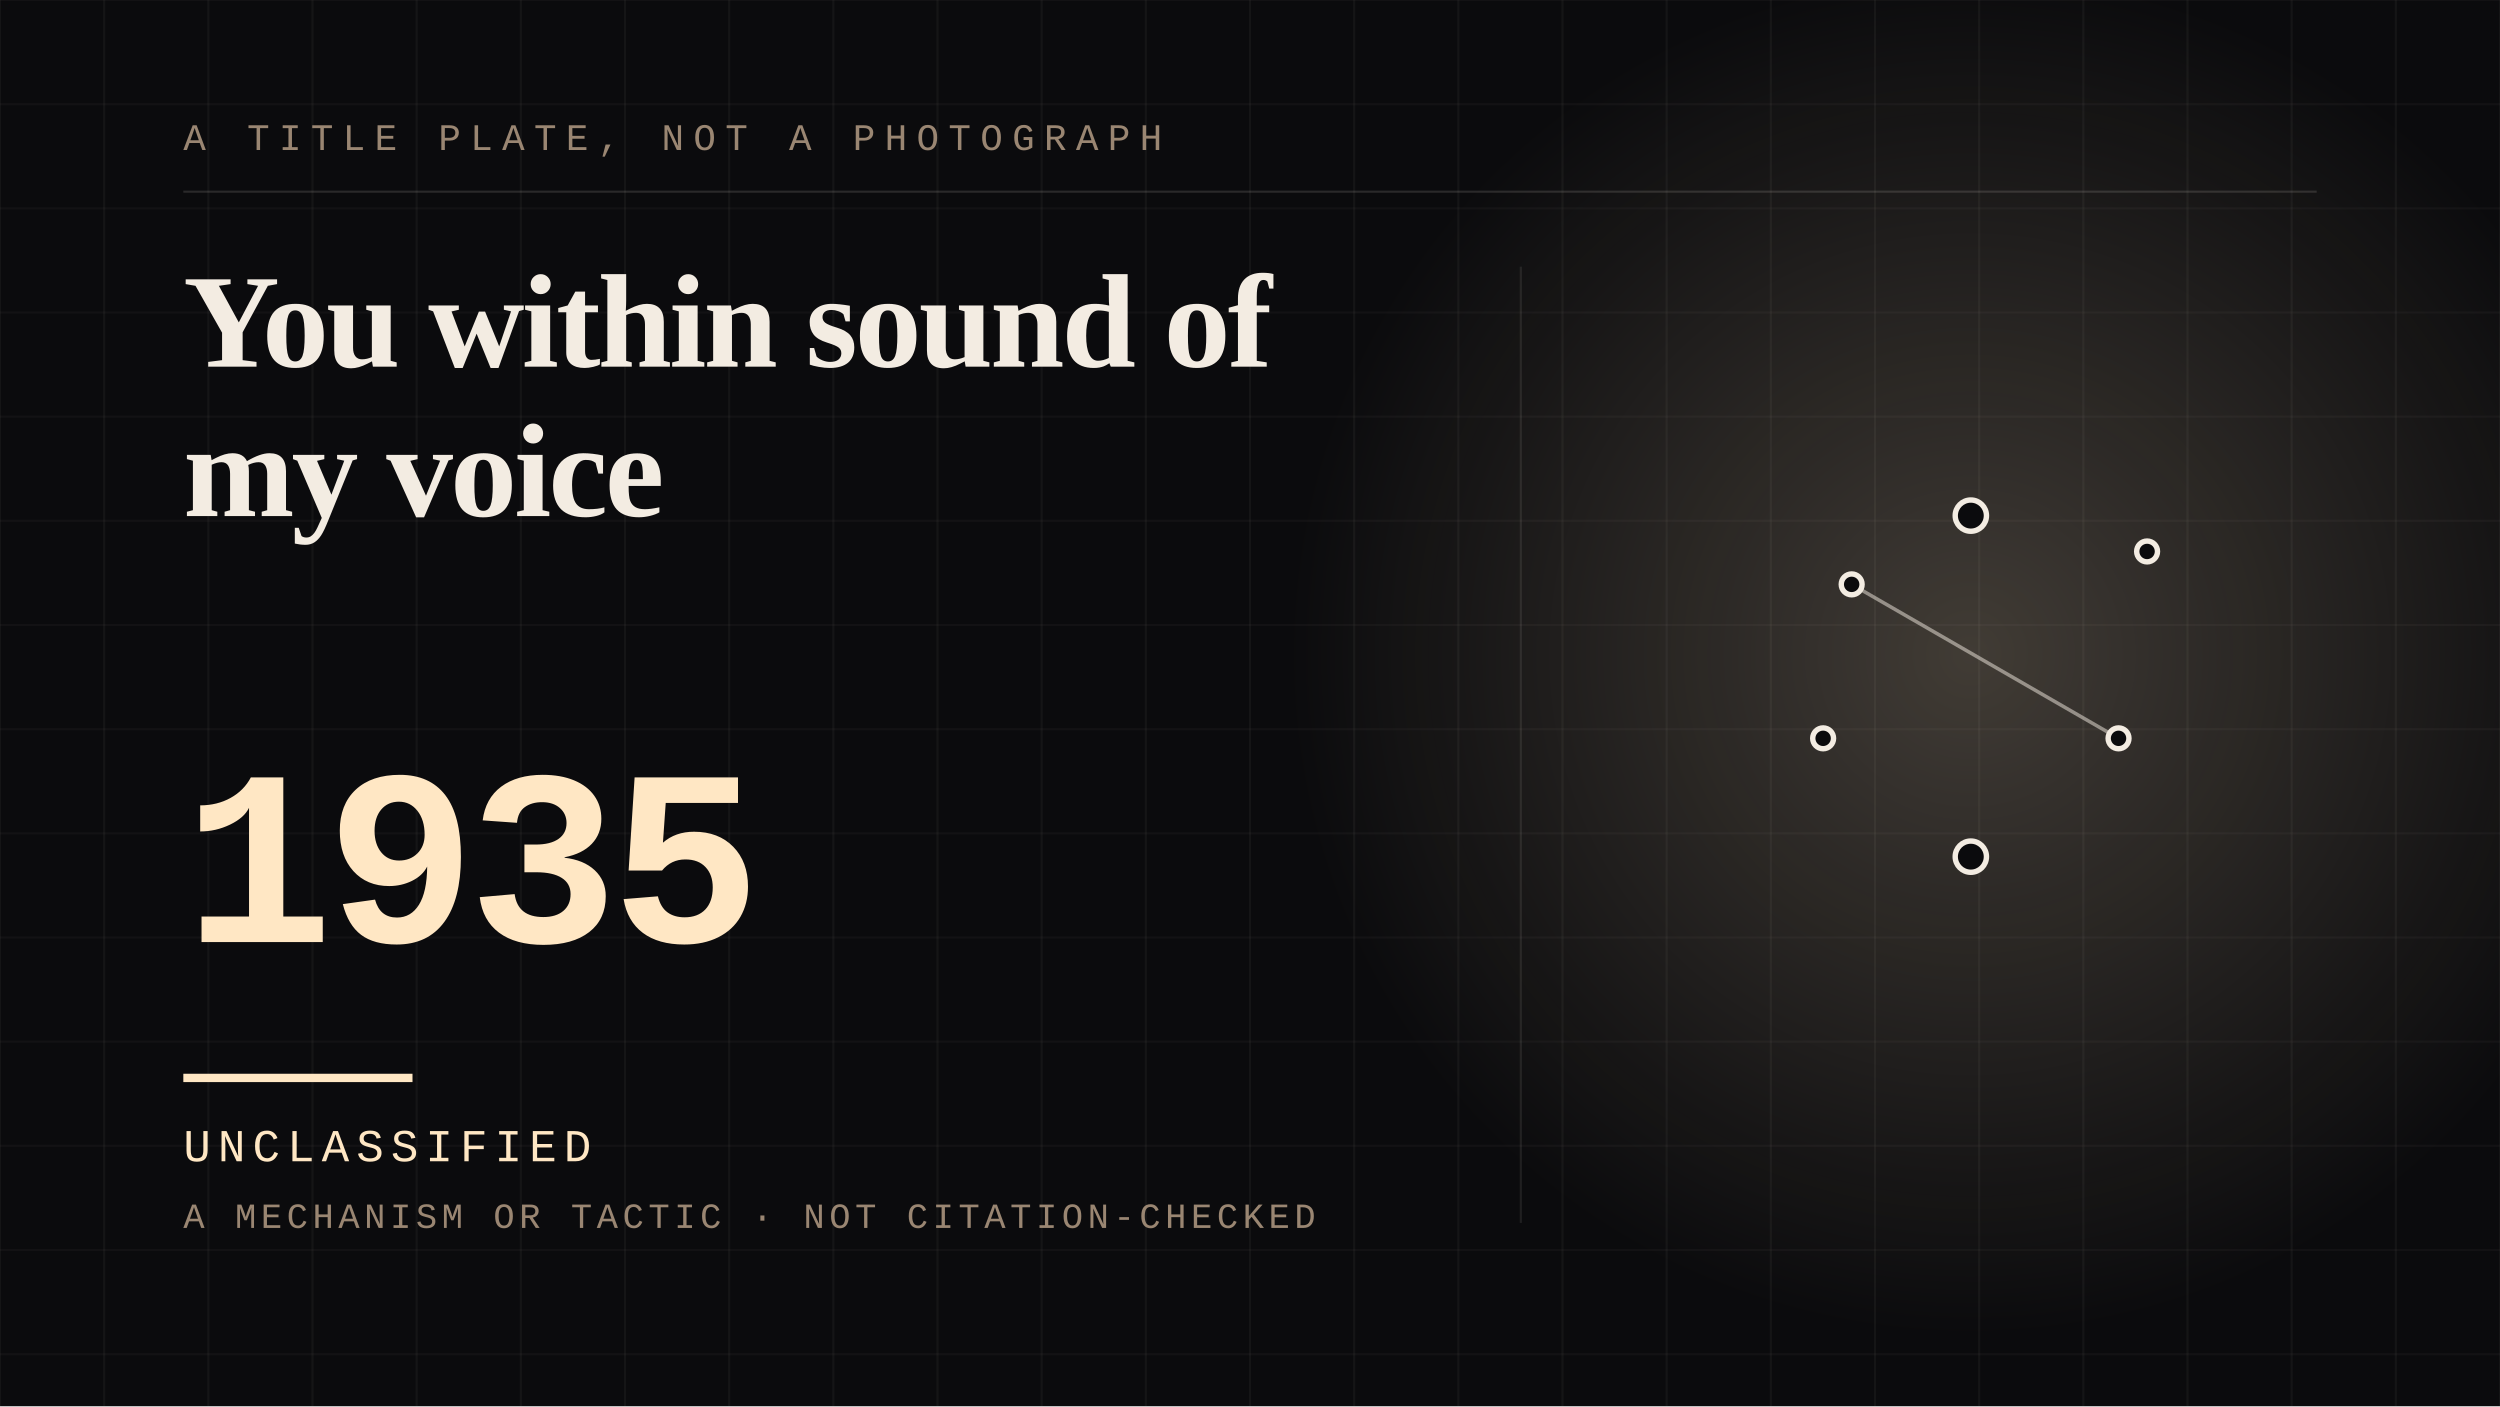
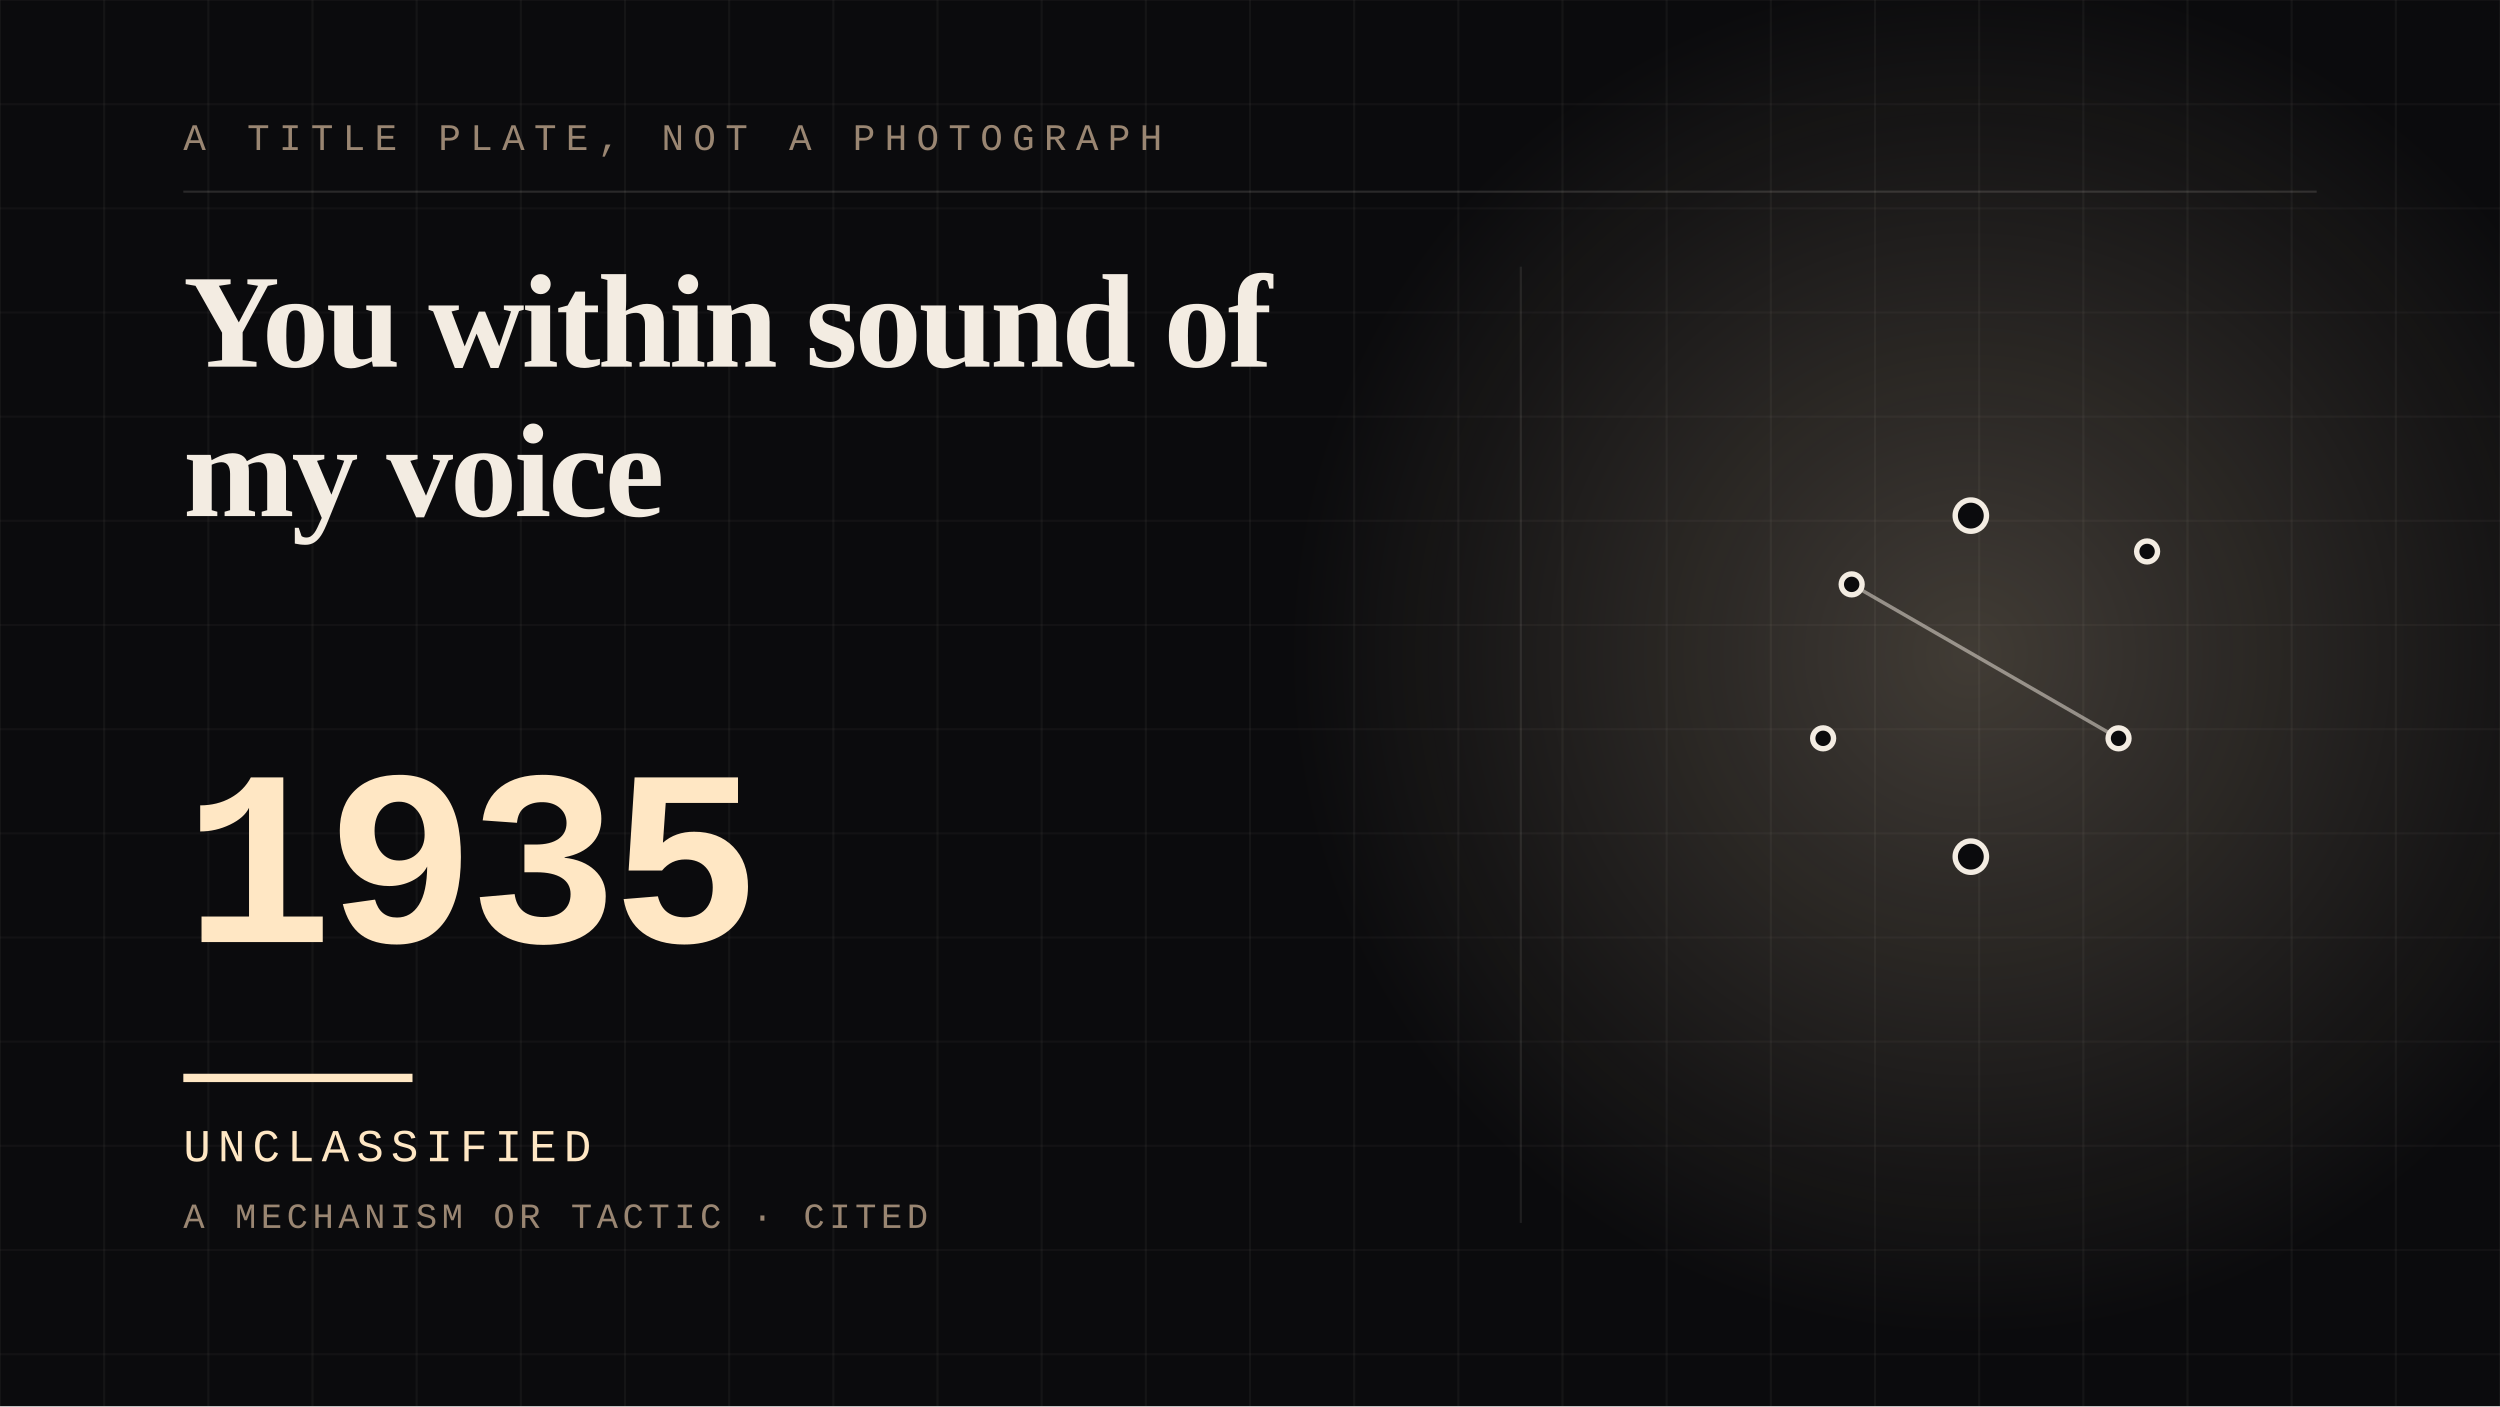
<svg xmlns="http://www.w3.org/2000/svg" viewBox="0 0 1200 675" width="1200" height="675" role="img" aria-label="Title plate: You within sound of my voice, 1935, A mechanism or tactic, Unclassified. Drawn from the entry's own record, not a photograph.">
  <rect width="1200" height="675" fill="#0b0b0d" />
  <line x1="0" y1="0" x2="0" y2="675" stroke="#f3ece2" stroke-width="1" opacity=".045" />
  <line x1="50" y1="0" x2="50" y2="675" stroke="#f3ece2" stroke-width="1" opacity=".045" />
  <line x1="100" y1="0" x2="100" y2="675" stroke="#f3ece2" stroke-width="1" opacity=".045" />
  <line x1="150" y1="0" x2="150" y2="675" stroke="#f3ece2" stroke-width="1" opacity=".045" />
  <line x1="200" y1="0" x2="200" y2="675" stroke="#f3ece2" stroke-width="1" opacity=".045" />
  <line x1="250" y1="0" x2="250" y2="675" stroke="#f3ece2" stroke-width="1" opacity=".045" />
  <line x1="300" y1="0" x2="300" y2="675" stroke="#f3ece2" stroke-width="1" opacity=".045" />
  <line x1="350" y1="0" x2="350" y2="675" stroke="#f3ece2" stroke-width="1" opacity=".045" />
  <line x1="400" y1="0" x2="400" y2="675" stroke="#f3ece2" stroke-width="1" opacity=".045" />
  <line x1="450" y1="0" x2="450" y2="675" stroke="#f3ece2" stroke-width="1" opacity=".045" />
  <line x1="500" y1="0" x2="500" y2="675" stroke="#f3ece2" stroke-width="1" opacity=".045" />
  <line x1="550" y1="0" x2="550" y2="675" stroke="#f3ece2" stroke-width="1" opacity=".045" />
  <line x1="600" y1="0" x2="600" y2="675" stroke="#f3ece2" stroke-width="1" opacity=".045" />
  <line x1="650" y1="0" x2="650" y2="675" stroke="#f3ece2" stroke-width="1" opacity=".045" />
  <line x1="700" y1="0" x2="700" y2="675" stroke="#f3ece2" stroke-width="1" opacity=".045" />
  <line x1="750" y1="0" x2="750" y2="675" stroke="#f3ece2" stroke-width="1" opacity=".045" />
  <line x1="800" y1="0" x2="800" y2="675" stroke="#f3ece2" stroke-width="1" opacity=".045" />
  <line x1="850" y1="0" x2="850" y2="675" stroke="#f3ece2" stroke-width="1" opacity=".045" />
  <line x1="900" y1="0" x2="900" y2="675" stroke="#f3ece2" stroke-width="1" opacity=".045" />
  <line x1="950" y1="0" x2="950" y2="675" stroke="#f3ece2" stroke-width="1" opacity=".045" />
  <line x1="1000" y1="0" x2="1000" y2="675" stroke="#f3ece2" stroke-width="1" opacity=".045" />
  <line x1="1050" y1="0" x2="1050" y2="675" stroke="#f3ece2" stroke-width="1" opacity=".045" />
  <line x1="1100" y1="0" x2="1100" y2="675" stroke="#f3ece2" stroke-width="1" opacity=".045" />
  <line x1="1150" y1="0" x2="1150" y2="675" stroke="#f3ece2" stroke-width="1" opacity=".045" />
  <line x1="1200" y1="0" x2="1200" y2="675" stroke="#f3ece2" stroke-width="1" opacity=".045" />
  <line x1="0" y1="0" x2="1200" y2="0" stroke="#f3ece2" stroke-width="1" opacity=".035" />
  <line x1="0" y1="50" x2="1200" y2="50" stroke="#f3ece2" stroke-width="1" opacity=".035" />
  <line x1="0" y1="100" x2="1200" y2="100" stroke="#f3ece2" stroke-width="1" opacity=".035" />
  <line x1="0" y1="150" x2="1200" y2="150" stroke="#f3ece2" stroke-width="1" opacity=".035" />
  <line x1="0" y1="200" x2="1200" y2="200" stroke="#f3ece2" stroke-width="1" opacity=".035" />
  <line x1="0" y1="250" x2="1200" y2="250" stroke="#f3ece2" stroke-width="1" opacity=".035" />
  <line x1="0" y1="300" x2="1200" y2="300" stroke="#f3ece2" stroke-width="1" opacity=".035" />
  <line x1="0" y1="350" x2="1200" y2="350" stroke="#f3ece2" stroke-width="1" opacity=".035" />
  <line x1="0" y1="400" x2="1200" y2="400" stroke="#f3ece2" stroke-width="1" opacity=".035" />
  <line x1="0" y1="450" x2="1200" y2="450" stroke="#f3ece2" stroke-width="1" opacity=".035" />
  <line x1="0" y1="500" x2="1200" y2="500" stroke="#f3ece2" stroke-width="1" opacity=".035" />
  <line x1="0" y1="550" x2="1200" y2="550" stroke="#f3ece2" stroke-width="1" opacity=".035" />
  <line x1="0" y1="600" x2="1200" y2="600" stroke="#f3ece2" stroke-width="1" opacity=".035" />
  <line x1="0" y1="650" x2="1200" y2="650" stroke="#f3ece2" stroke-width="1" opacity=".035" />
  <defs>
    <radialGradient id="pg" cx=".5" cy=".5" r=".5">
      <stop offset="0" stop-color="#ffe7c4" stop-opacity=".22" />
      <stop offset="1" stop-color="#ffe7c4" stop-opacity="0" />
    </radialGradient>
  </defs>
  <circle cx="946" cy="314" r="330" fill="url(#pg)" />
  <line x1="1016.9" y1="354.4" x2="888.8" y2="280.5" stroke="#f3ece2" stroke-width="1.7" opacity=".5" />
  <circle cx="946.0" cy="247.5" r="7.5" fill="#0b0b0d" stroke="#f3ece2" stroke-width="2.6" />
  <circle cx="1030.6" cy="264.7" r="5" fill="#0b0b0d" stroke="#f3ece2" stroke-width="2.6" />
  <circle cx="1016.9" cy="354.4" r="5" fill="#0b0b0d" stroke="#f3ece2" stroke-width="2.6" />
  <circle cx="946.0" cy="411.2" r="7.5" fill="#0b0b0d" stroke="#f3ece2" stroke-width="2.6" />
  <circle cx="875.1" cy="354.4" r="5" fill="#0b0b0d" stroke="#f3ece2" stroke-width="2.6" />
  <circle cx="888.8" cy="280.5" r="5" fill="#0b0b0d" stroke="#f3ece2" stroke-width="2.6" />
  <text x="88" y="176.0" font-family="Georgia,&quot;Times New Roman&quot;,serif" font-size="64" font-weight="700" fill="#f3ece2" letter-spacing="-1.3">You within sound of</text>
  <text x="88" y="247.7" font-family="Georgia,&quot;Times New Roman&quot;,serif" font-size="64" font-weight="700" fill="#f3ece2" letter-spacing="-1.3">my voice</text>
  <text x="88" y="452.2" font-family="Consolas,&quot;Courier New&quot;,monospace" font-size="120" font-weight="700" letter-spacing="-3.6" fill="#ffe7c4">1935</text>
  <line x1="88" y1="517.4" x2="198.0" y2="517.4" stroke="#ffe7c4" stroke-width="4" />
  <text x="88" y="557.4" font-family="Consolas,&quot;Courier New&quot;,monospace" font-size="22" letter-spacing="3.4" fill="#ffe7c4">UNCLASSIFIED</text>
-   <text x="88" y="589.4" font-family="Consolas,&quot;Courier New&quot;,monospace" font-size="17" letter-spacing="2.2" fill="#9a8672">A MECHANISM OR TACTIC  ·  NOT CITATION-CHECKED</text>
+   <text x="88" y="589.4" font-family="Consolas,&quot;Courier New&quot;,monospace" font-size="17" letter-spacing="2.2" fill="#9a8672">A MECHANISM OR TACTIC  ·  CITED</text>
  <text x="88" y="72" font-family="Consolas,&quot;Courier New&quot;,monospace" font-size="18" letter-spacing="4.5" fill="#9a8672">A TITLE PLATE, NOT A PHOTOGRAPH</text>
  <line x1="88" y1="92" x2="1112" y2="92" stroke="#f3ece2" stroke-width="1" opacity=".14" />
  <line x1="730" y1="128" x2="730" y2="587" stroke="#f3ece2" stroke-width="1" opacity=".09" />
</svg>
